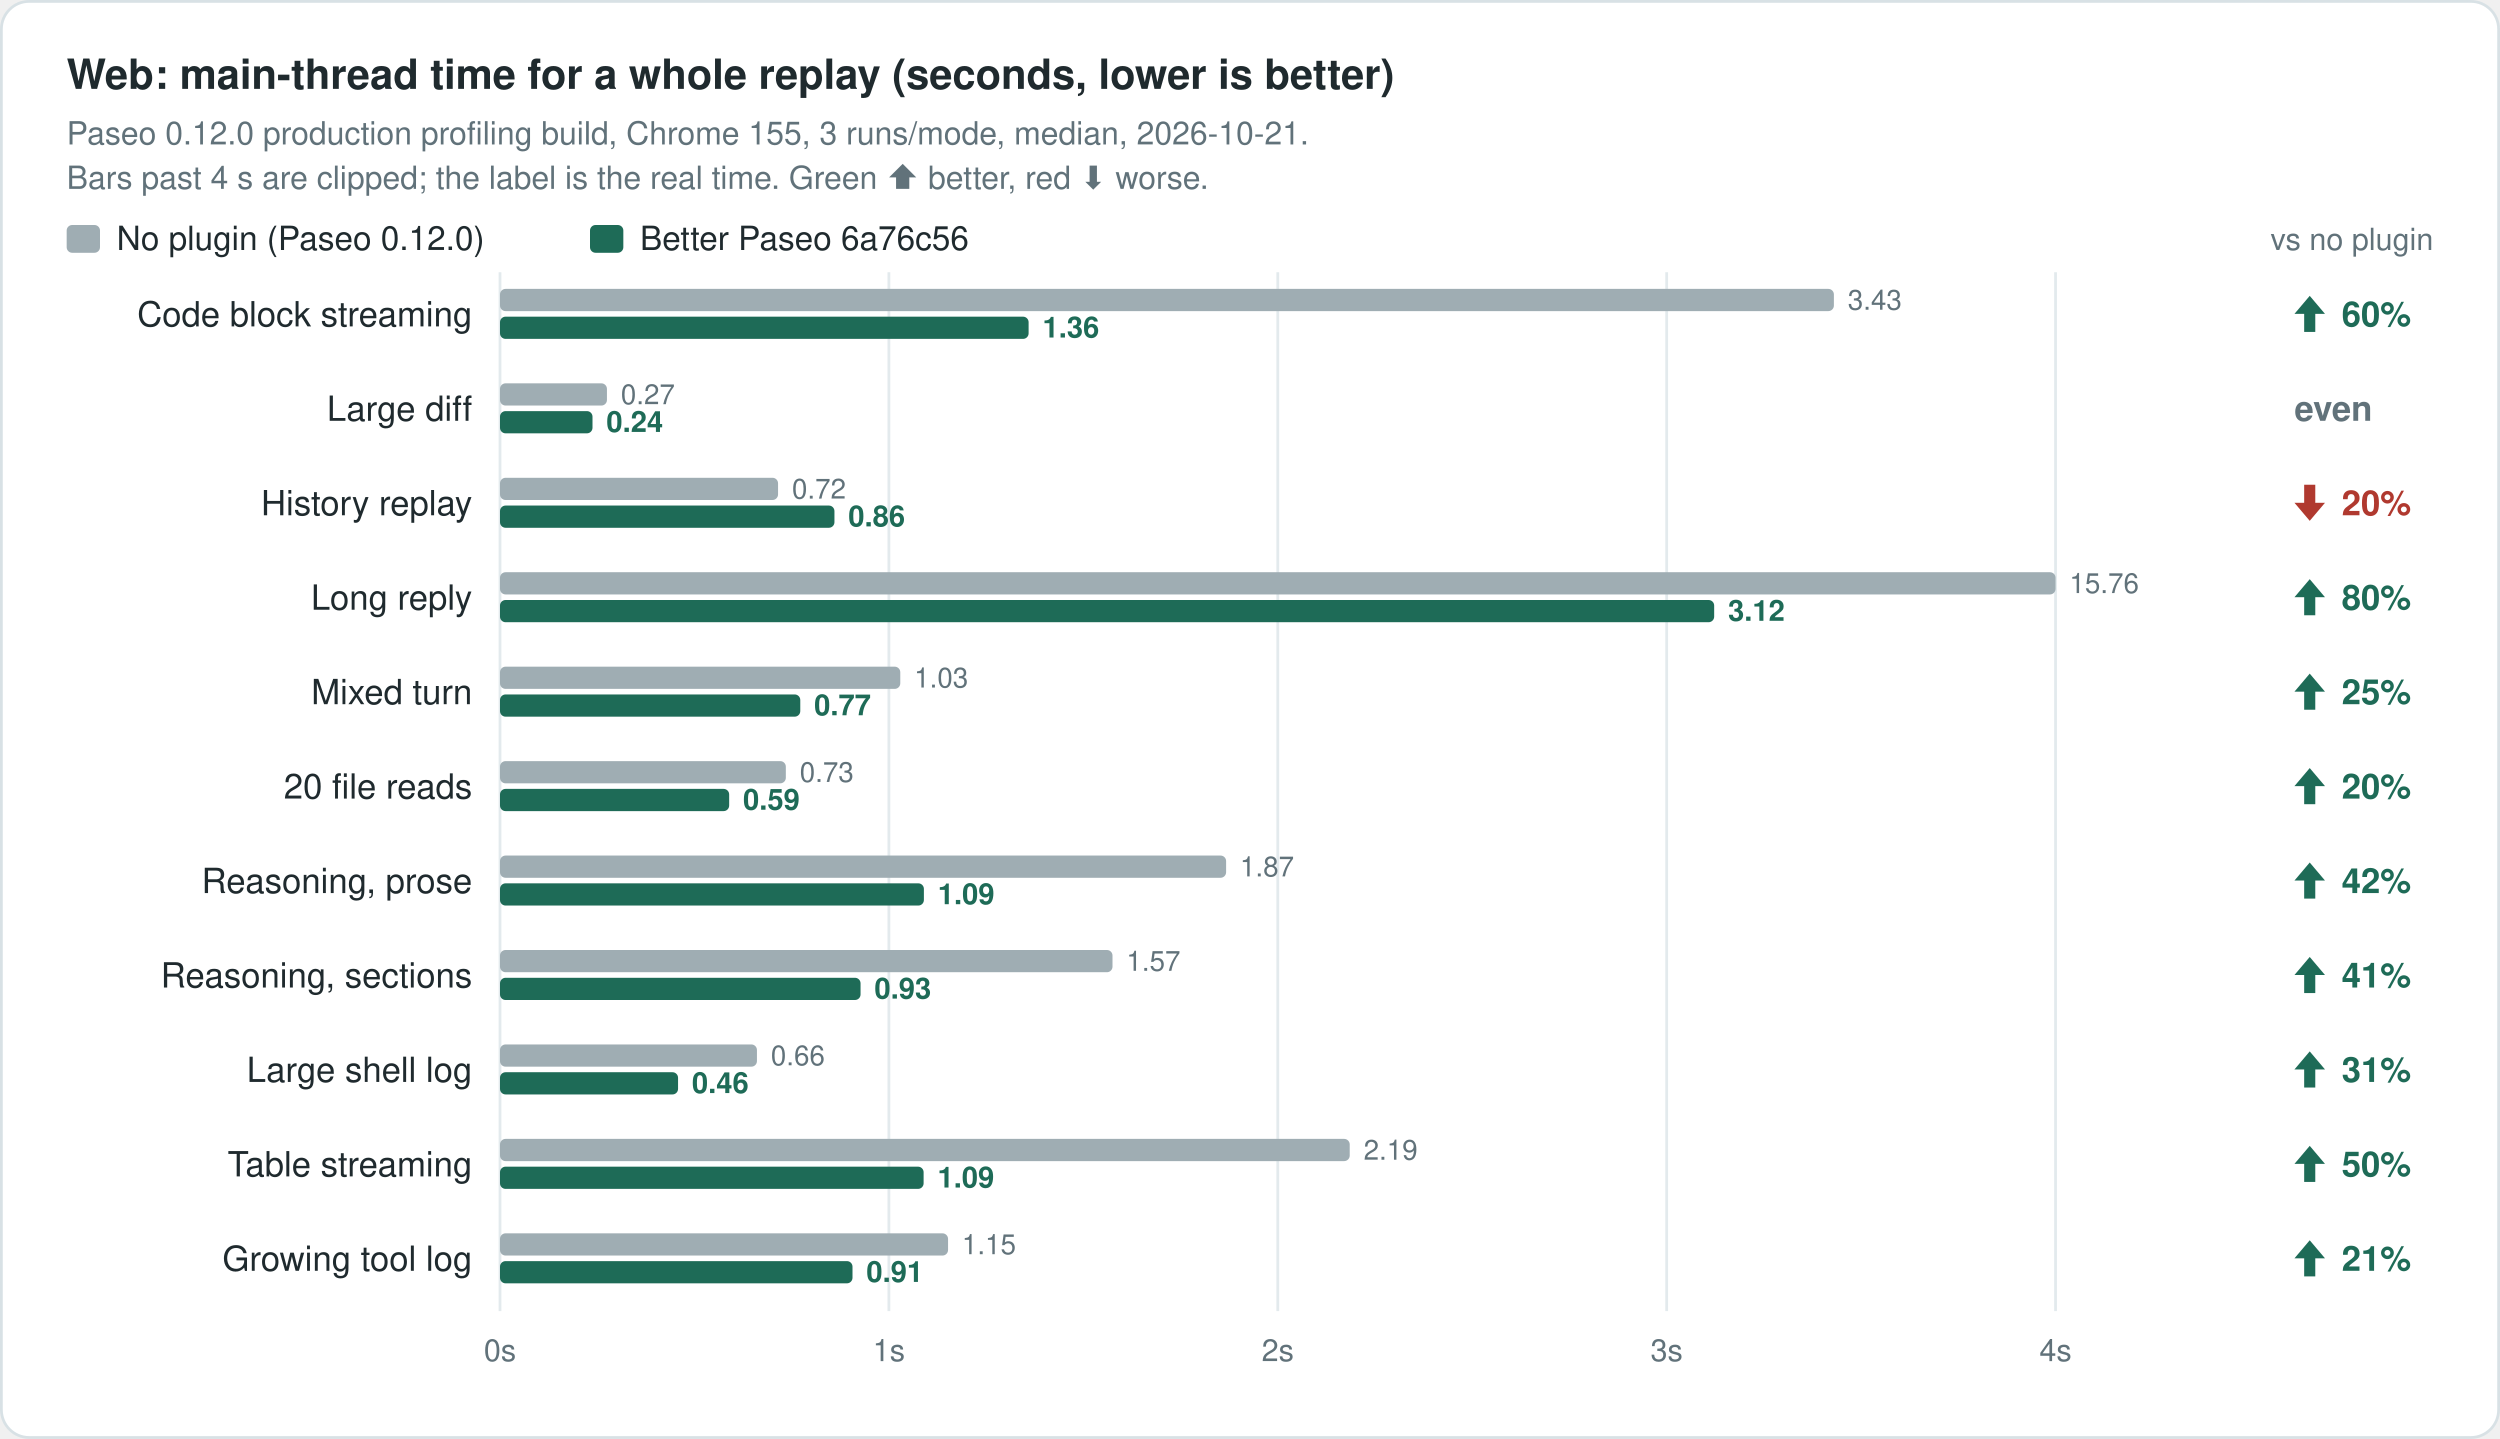
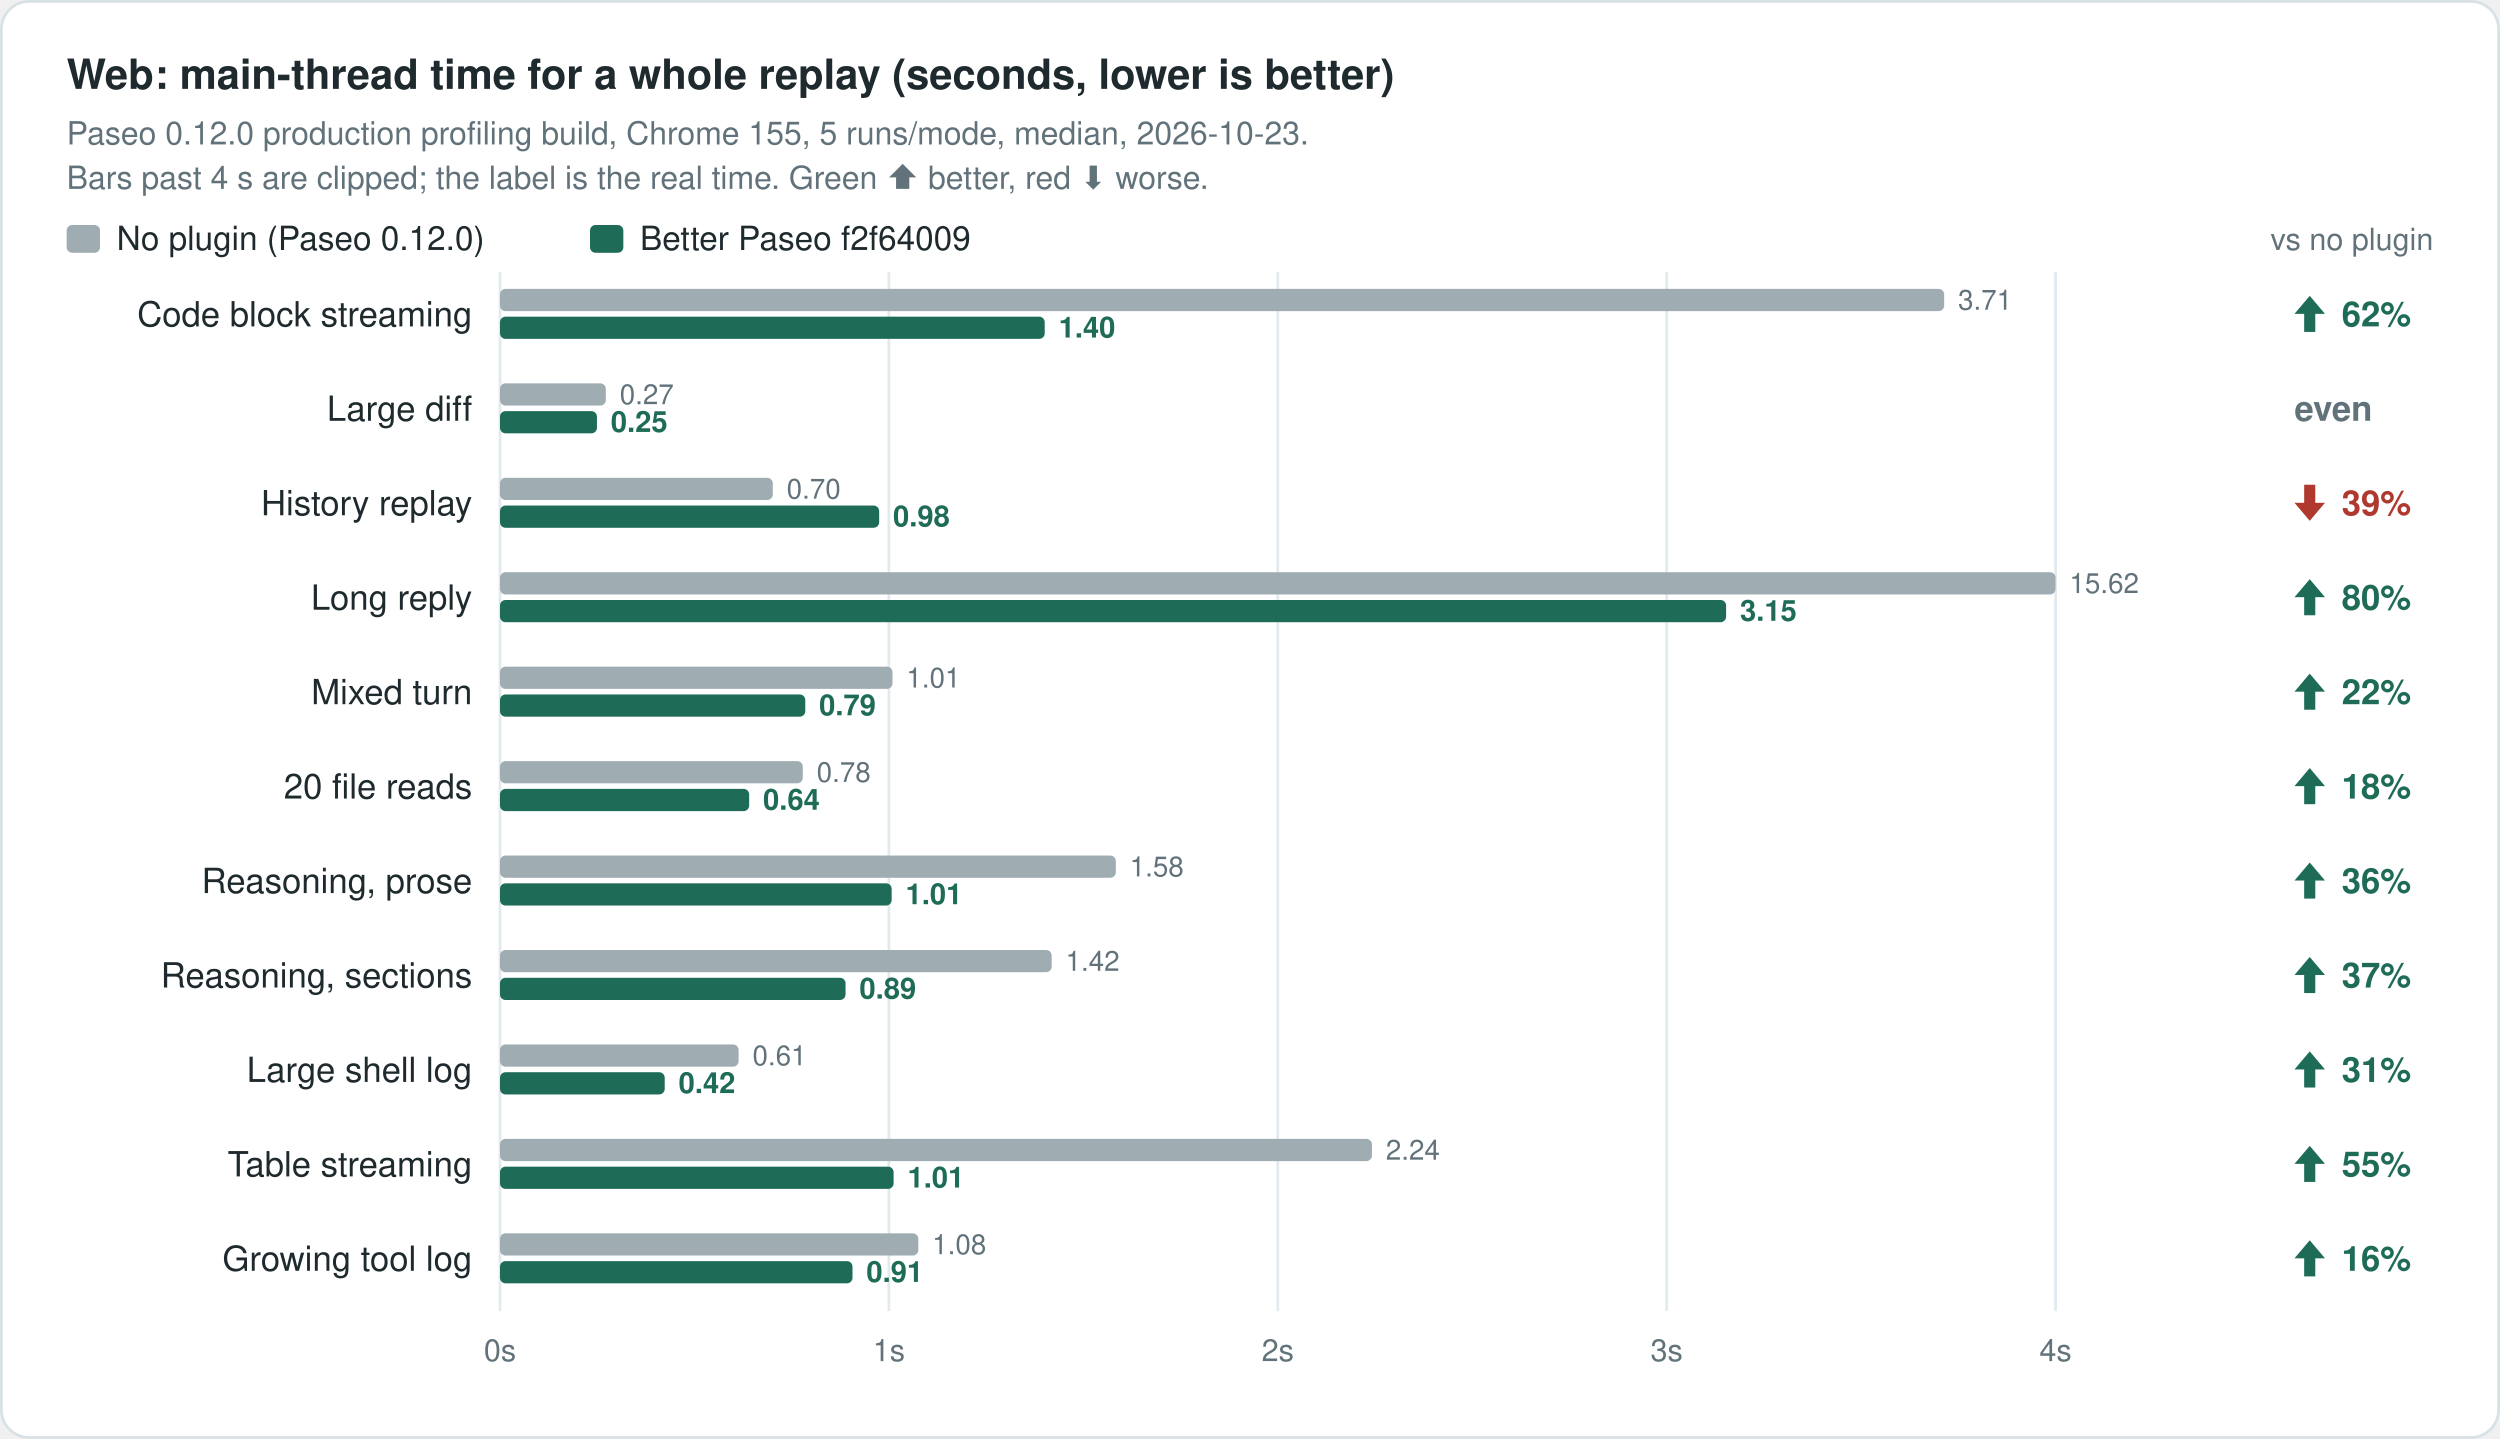
<svg xmlns="http://www.w3.org/2000/svg" viewBox="0 0 900 518" width="900" height="518" role="img">
  <rect x="0.5" y="0.5" width="899" height="517" rx="10" fill="#ffffff" stroke="#d8e1e5" />
  <text x="24.0" y="32.0" text-anchor="start" fill="#1f2a2e" font-size="15" font-weight="600" font-family="-apple-system, BlinkMacSystemFont, 'Segoe UI', Helvetica, Arial, sans-serif">Web: main-thread time for a whole replay (seconds, lower is better)</text>
-   <text x="24.0" y="52.0" text-anchor="start" fill="#61727a" font-size="11.5" font-weight="400" font-family="-apple-system, BlinkMacSystemFont, 'Segoe UI', Helvetica, Arial, sans-serif">Paseo 0.12.0 production profiling build, Chrome 155, 3 runs/mode, median, 2026-10-21.</text>
+   <text x="24.0" y="52.0" text-anchor="start" fill="#61727a" font-size="11.5" font-weight="400" font-family="-apple-system, BlinkMacSystemFont, 'Segoe UI', Helvetica, Arial, sans-serif">Paseo 0.12.0 production profiling build, Chrome 155, 5 runs/mode, median, 2026-10-23.</text>
  <text x="24.0" y="68.0" text-anchor="start" fill="#61727a" font-size="11.5" font-weight="400" font-family="-apple-system, BlinkMacSystemFont, 'Segoe UI', Helvetica, Arial, sans-serif">Bars past 4 s are clipped; the label is the real time. Green ⬆ better, red ⬇ worse.</text>
  <rect x="24.0" y="81.0" width="12.0" height="10" rx="2" fill="#9fadb3" />
  <text x="42.0" y="90.0" text-anchor="start" fill="#1f2a2e" font-size="12" font-weight="400" font-family="-apple-system, BlinkMacSystemFont, 'Segoe UI', Helvetica, Arial, sans-serif">No plugin (Paseo 0.12.0)</text>
  <rect x="212.4" y="81.0" width="12.0" height="10" rx="2" fill="#1e6b57" />
-   <text x="230.4" y="90.0" text-anchor="start" fill="#1f2a2e" font-size="12" font-weight="400" font-family="-apple-system, BlinkMacSystemFont, 'Segoe UI', Helvetica, Arial, sans-serif">Better Paseo 6a76c56</text>
+   <text x="230.4" y="90.0" text-anchor="start" fill="#1f2a2e" font-size="12" font-weight="400" font-family="-apple-system, BlinkMacSystemFont, 'Segoe UI', Helvetica, Arial, sans-serif">Better Paseo f2f64009</text>
  <text x="876.0" y="90.0" text-anchor="end" fill="#61727a" font-size="11" font-weight="400" font-family="-apple-system, BlinkMacSystemFont, 'Segoe UI', Helvetica, Arial, sans-serif">vs no plugin</text>
  <line x1="180.0" y1="98" x2="180.0" y2="472" stroke="#e3eaed" stroke-width="1" />
  <text x="180.0" y="490.0" text-anchor="middle" fill="#61727a" font-size="11" font-weight="400" font-family="-apple-system, BlinkMacSystemFont, 'Segoe UI', Helvetica, Arial, sans-serif">0s</text>
  <line x1="320.0" y1="98" x2="320.0" y2="472" stroke="#e3eaed" stroke-width="1" />
  <text x="320.0" y="490.0" text-anchor="middle" fill="#61727a" font-size="11" font-weight="400" font-family="-apple-system, BlinkMacSystemFont, 'Segoe UI', Helvetica, Arial, sans-serif">1s</text>
  <line x1="460.0" y1="98" x2="460.0" y2="472" stroke="#e3eaed" stroke-width="1" />
  <text x="460.0" y="490.0" text-anchor="middle" fill="#61727a" font-size="11" font-weight="400" font-family="-apple-system, BlinkMacSystemFont, 'Segoe UI', Helvetica, Arial, sans-serif">2s</text>
  <line x1="600.0" y1="98" x2="600.0" y2="472" stroke="#e3eaed" stroke-width="1" />
  <text x="600.0" y="490.0" text-anchor="middle" fill="#61727a" font-size="11" font-weight="400" font-family="-apple-system, BlinkMacSystemFont, 'Segoe UI', Helvetica, Arial, sans-serif">3s</text>
  <line x1="740.0" y1="98" x2="740.0" y2="472" stroke="#e3eaed" stroke-width="1" />
  <text x="740.0" y="490.0" text-anchor="middle" fill="#61727a" font-size="11" font-weight="400" font-family="-apple-system, BlinkMacSystemFont, 'Segoe UI', Helvetica, Arial, sans-serif">4s</text>
  <text x="170.0" y="117.5" text-anchor="end" fill="#1f2a2e" font-size="12.5" font-weight="400" font-family="-apple-system, BlinkMacSystemFont, 'Segoe UI', Helvetica, Arial, sans-serif">Code block streaming</text>
-   <rect x="180.0" y="104.0" width="480.2" height="8" rx="2" fill="#9fadb3" />
-   <text x="665.2" y="111.5" text-anchor="start" fill="#61727a" font-size="10" font-weight="400" font-family="-apple-system, BlinkMacSystemFont, 'Segoe UI', Helvetica, Arial, sans-serif">3.43</text>
-   <rect x="180.0" y="114.0" width="190.3" height="8" rx="2" fill="#1e6b57" />
-   <text x="375.3" y="121.5" text-anchor="start" fill="#1e6b57" font-size="10.5" font-weight="600" font-family="-apple-system, BlinkMacSystemFont, 'Segoe UI', Helvetica, Arial, sans-serif">1.36</text>
+   <rect x="180.0" y="104.0" width="519.9" height="8" rx="2" fill="#9fadb3" />
+   <text x="704.9" y="111.5" text-anchor="start" fill="#61727a" font-size="10" font-weight="400" font-family="-apple-system, BlinkMacSystemFont, 'Segoe UI', Helvetica, Arial, sans-serif">3.71</text>
+   <rect x="180.0" y="114.0" width="196.1" height="8" rx="2" fill="#1e6b57" />
+   <text x="381.1" y="121.5" text-anchor="start" fill="#1e6b57" font-size="10.5" font-weight="600" font-family="-apple-system, BlinkMacSystemFont, 'Segoe UI', Helvetica, Arial, sans-serif">1.40</text>
  <path fill="#1e6b57" d="M831.5,106.5 L837.0,113.0 L833.5,113.0 L833.5,119.5 L829.5,119.5 L829.5,113.0 L826.0,113.0 Z" />
-   <text x="843.0" y="117.5" text-anchor="start" fill="#1e6b57" font-size="12.5" font-weight="600" font-family="-apple-system, BlinkMacSystemFont, 'Segoe UI', Helvetica, Arial, sans-serif">60%</text>
+   <text x="843.0" y="117.5" text-anchor="start" fill="#1e6b57" font-size="12.5" font-weight="600" font-family="-apple-system, BlinkMacSystemFont, 'Segoe UI', Helvetica, Arial, sans-serif">62%</text>
  <text x="170.0" y="151.5" text-anchor="end" fill="#1f2a2e" font-size="12.5" font-weight="400" font-family="-apple-system, BlinkMacSystemFont, 'Segoe UI', Helvetica, Arial, sans-serif">Large diff</text>
-   <rect x="180.0" y="138.0" width="38.5" height="8" rx="2" fill="#9fadb3" />
-   <text x="223.5" y="145.5" text-anchor="start" fill="#61727a" font-size="10" font-weight="400" font-family="-apple-system, BlinkMacSystemFont, 'Segoe UI', Helvetica, Arial, sans-serif">0.27</text>
-   <rect x="180.0" y="148.0" width="33.3" height="8" rx="2" fill="#1e6b57" />
-   <text x="218.3" y="155.5" text-anchor="start" fill="#1e6b57" font-size="10.5" font-weight="600" font-family="-apple-system, BlinkMacSystemFont, 'Segoe UI', Helvetica, Arial, sans-serif">0.24</text>
+   <rect x="180.0" y="138.0" width="38.1" height="8" rx="2" fill="#9fadb3" />
+   <text x="223.1" y="145.5" text-anchor="start" fill="#61727a" font-size="10" font-weight="400" font-family="-apple-system, BlinkMacSystemFont, 'Segoe UI', Helvetica, Arial, sans-serif">0.27</text>
+   <rect x="180.0" y="148.0" width="34.9" height="8" rx="2" fill="#1e6b57" />
+   <text x="219.9" y="155.5" text-anchor="start" fill="#1e6b57" font-size="10.5" font-weight="600" font-family="-apple-system, BlinkMacSystemFont, 'Segoe UI', Helvetica, Arial, sans-serif">0.25</text>
  <text x="826.0" y="151.5" text-anchor="start" fill="#61727a" font-size="12.5" font-weight="600" font-family="-apple-system, BlinkMacSystemFont, 'Segoe UI', Helvetica, Arial, sans-serif">even</text>
  <text x="170.0" y="185.5" text-anchor="end" fill="#1f2a2e" font-size="12.5" font-weight="400" font-family="-apple-system, BlinkMacSystemFont, 'Segoe UI', Helvetica, Arial, sans-serif">History replay</text>
-   <rect x="180.0" y="172.0" width="100.1" height="8" rx="2" fill="#9fadb3" />
-   <text x="285.1" y="179.5" text-anchor="start" fill="#61727a" font-size="10" font-weight="400" font-family="-apple-system, BlinkMacSystemFont, 'Segoe UI', Helvetica, Arial, sans-serif">0.72</text>
-   <rect x="180.0" y="182.0" width="120.4" height="8" rx="2" fill="#1e6b57" />
-   <text x="305.4" y="189.5" text-anchor="start" fill="#1e6b57" font-size="10.5" font-weight="600" font-family="-apple-system, BlinkMacSystemFont, 'Segoe UI', Helvetica, Arial, sans-serif">0.86</text>
+   <rect x="180.0" y="172.0" width="98.2" height="8" rx="2" fill="#9fadb3" />
+   <text x="283.2" y="179.5" text-anchor="start" fill="#61727a" font-size="10" font-weight="400" font-family="-apple-system, BlinkMacSystemFont, 'Segoe UI', Helvetica, Arial, sans-serif">0.70</text>
+   <rect x="180.0" y="182.0" width="136.5" height="8" rx="2" fill="#1e6b57" />
+   <text x="321.5" y="189.5" text-anchor="start" fill="#1e6b57" font-size="10.5" font-weight="600" font-family="-apple-system, BlinkMacSystemFont, 'Segoe UI', Helvetica, Arial, sans-serif">0.98</text>
  <path fill="#b0392f" d="M831.5,187.5 L837.0,181.0 L833.5,181.0 L833.5,174.5 L829.5,174.5 L829.5,181.0 L826.0,181.0 Z" />
-   <text x="843.0" y="185.5" text-anchor="start" fill="#b0392f" font-size="12.5" font-weight="600" font-family="-apple-system, BlinkMacSystemFont, 'Segoe UI', Helvetica, Arial, sans-serif">20%</text>
+   <text x="843.0" y="185.5" text-anchor="start" fill="#b0392f" font-size="12.5" font-weight="600" font-family="-apple-system, BlinkMacSystemFont, 'Segoe UI', Helvetica, Arial, sans-serif">39%</text>
  <text x="170.0" y="219.5" text-anchor="end" fill="#1f2a2e" font-size="12.5" font-weight="400" font-family="-apple-system, BlinkMacSystemFont, 'Segoe UI', Helvetica, Arial, sans-serif">Long reply</text>
  <rect x="180.0" y="206.0" width="560.0" height="8" rx="2" fill="#9fadb3" />
-   <text x="745.0" y="213.5" text-anchor="start" fill="#61727a" font-size="10" font-weight="400" font-family="-apple-system, BlinkMacSystemFont, 'Segoe UI', Helvetica, Arial, sans-serif">15.76</text>
-   <rect x="180.0" y="216.0" width="437.1" height="8" rx="2" fill="#1e6b57" />
-   <text x="622.1" y="223.5" text-anchor="start" fill="#1e6b57" font-size="10.5" font-weight="600" font-family="-apple-system, BlinkMacSystemFont, 'Segoe UI', Helvetica, Arial, sans-serif">3.12</text>
+   <text x="745.0" y="213.5" text-anchor="start" fill="#61727a" font-size="10" font-weight="400" font-family="-apple-system, BlinkMacSystemFont, 'Segoe UI', Helvetica, Arial, sans-serif">15.62</text>
+   <rect x="180.0" y="216.0" width="441.4" height="8" rx="2" fill="#1e6b57" />
+   <text x="626.4" y="223.5" text-anchor="start" fill="#1e6b57" font-size="10.5" font-weight="600" font-family="-apple-system, BlinkMacSystemFont, 'Segoe UI', Helvetica, Arial, sans-serif">3.15</text>
  <path fill="#1e6b57" d="M831.5,208.5 L837.0,215.0 L833.5,215.0 L833.5,221.5 L829.5,221.5 L829.5,215.0 L826.0,215.0 Z" />
  <text x="843.0" y="219.5" text-anchor="start" fill="#1e6b57" font-size="12.5" font-weight="600" font-family="-apple-system, BlinkMacSystemFont, 'Segoe UI', Helvetica, Arial, sans-serif">80%</text>
  <text x="170.0" y="253.5" text-anchor="end" fill="#1f2a2e" font-size="12.5" font-weight="400" font-family="-apple-system, BlinkMacSystemFont, 'Segoe UI', Helvetica, Arial, sans-serif">Mixed turn</text>
-   <rect x="180.0" y="240.0" width="144.1" height="8" rx="2" fill="#9fadb3" />
-   <text x="329.1" y="247.5" text-anchor="start" fill="#61727a" font-size="10" font-weight="400" font-family="-apple-system, BlinkMacSystemFont, 'Segoe UI', Helvetica, Arial, sans-serif">1.03</text>
-   <rect x="180.0" y="250.0" width="108.1" height="8" rx="2" fill="#1e6b57" />
-   <text x="293.1" y="257.5" text-anchor="start" fill="#1e6b57" font-size="10.5" font-weight="600" font-family="-apple-system, BlinkMacSystemFont, 'Segoe UI', Helvetica, Arial, sans-serif">0.77</text>
+   <rect x="180.0" y="240.0" width="141.3" height="8" rx="2" fill="#9fadb3" />
+   <text x="326.3" y="247.5" text-anchor="start" fill="#61727a" font-size="10" font-weight="400" font-family="-apple-system, BlinkMacSystemFont, 'Segoe UI', Helvetica, Arial, sans-serif">1.01</text>
+   <rect x="180.0" y="250.0" width="109.9" height="8" rx="2" fill="#1e6b57" />
+   <text x="294.9" y="257.5" text-anchor="start" fill="#1e6b57" font-size="10.5" font-weight="600" font-family="-apple-system, BlinkMacSystemFont, 'Segoe UI', Helvetica, Arial, sans-serif">0.79</text>
  <path fill="#1e6b57" d="M831.5,242.5 L837.0,249.0 L833.5,249.0 L833.5,255.5 L829.5,255.5 L829.5,249.0 L826.0,249.0 Z" />
-   <text x="843.0" y="253.5" text-anchor="start" fill="#1e6b57" font-size="12.5" font-weight="600" font-family="-apple-system, BlinkMacSystemFont, 'Segoe UI', Helvetica, Arial, sans-serif">25%</text>
+   <text x="843.0" y="253.5" text-anchor="start" fill="#1e6b57" font-size="12.5" font-weight="600" font-family="-apple-system, BlinkMacSystemFont, 'Segoe UI', Helvetica, Arial, sans-serif">22%</text>
  <text x="170.0" y="287.5" text-anchor="end" fill="#1f2a2e" font-size="12.5" font-weight="400" font-family="-apple-system, BlinkMacSystemFont, 'Segoe UI', Helvetica, Arial, sans-serif">20 file reads</text>
-   <rect x="180.0" y="274.0" width="102.9" height="8" rx="2" fill="#9fadb3" />
-   <text x="287.9" y="281.5" text-anchor="start" fill="#61727a" font-size="10" font-weight="400" font-family="-apple-system, BlinkMacSystemFont, 'Segoe UI', Helvetica, Arial, sans-serif">0.73</text>
-   <rect x="180.0" y="284.0" width="82.5" height="8" rx="2" fill="#1e6b57" />
-   <text x="267.5" y="291.5" text-anchor="start" fill="#1e6b57" font-size="10.5" font-weight="600" font-family="-apple-system, BlinkMacSystemFont, 'Segoe UI', Helvetica, Arial, sans-serif">0.59</text>
+   <rect x="180.0" y="274.0" width="109.0" height="8" rx="2" fill="#9fadb3" />
+   <text x="294.0" y="281.5" text-anchor="start" fill="#61727a" font-size="10" font-weight="400" font-family="-apple-system, BlinkMacSystemFont, 'Segoe UI', Helvetica, Arial, sans-serif">0.78</text>
+   <rect x="180.0" y="284.0" width="89.7" height="8" rx="2" fill="#1e6b57" />
+   <text x="274.7" y="291.5" text-anchor="start" fill="#1e6b57" font-size="10.5" font-weight="600" font-family="-apple-system, BlinkMacSystemFont, 'Segoe UI', Helvetica, Arial, sans-serif">0.64</text>
  <path fill="#1e6b57" d="M831.5,276.5 L837.0,283.0 L833.5,283.0 L833.5,289.5 L829.5,289.5 L829.5,283.0 L826.0,283.0 Z" />
-   <text x="843.0" y="287.5" text-anchor="start" fill="#1e6b57" font-size="12.5" font-weight="600" font-family="-apple-system, BlinkMacSystemFont, 'Segoe UI', Helvetica, Arial, sans-serif">20%</text>
+   <text x="843.0" y="287.5" text-anchor="start" fill="#1e6b57" font-size="12.5" font-weight="600" font-family="-apple-system, BlinkMacSystemFont, 'Segoe UI', Helvetica, Arial, sans-serif">18%</text>
  <text x="170.0" y="321.5" text-anchor="end" fill="#1f2a2e" font-size="12.5" font-weight="400" font-family="-apple-system, BlinkMacSystemFont, 'Segoe UI', Helvetica, Arial, sans-serif">Reasoning, prose</text>
-   <rect x="180.0" y="308.0" width="261.4" height="8" rx="2" fill="#9fadb3" />
-   <text x="446.4" y="315.5" text-anchor="start" fill="#61727a" font-size="10" font-weight="400" font-family="-apple-system, BlinkMacSystemFont, 'Segoe UI', Helvetica, Arial, sans-serif">1.87</text>
-   <rect x="180.0" y="318.0" width="152.6" height="8" rx="2" fill="#1e6b57" />
-   <text x="337.6" y="325.5" text-anchor="start" fill="#1e6b57" font-size="10.5" font-weight="600" font-family="-apple-system, BlinkMacSystemFont, 'Segoe UI', Helvetica, Arial, sans-serif">1.09</text>
+   <rect x="180.0" y="308.0" width="221.7" height="8" rx="2" fill="#9fadb3" />
+   <text x="406.7" y="315.5" text-anchor="start" fill="#61727a" font-size="10" font-weight="400" font-family="-apple-system, BlinkMacSystemFont, 'Segoe UI', Helvetica, Arial, sans-serif">1.58</text>
+   <rect x="180.0" y="318.0" width="141.0" height="8" rx="2" fill="#1e6b57" />
+   <text x="326.0" y="325.5" text-anchor="start" fill="#1e6b57" font-size="10.5" font-weight="600" font-family="-apple-system, BlinkMacSystemFont, 'Segoe UI', Helvetica, Arial, sans-serif">1.01</text>
  <path fill="#1e6b57" d="M831.5,310.5 L837.0,317.0 L833.5,317.0 L833.5,323.5 L829.5,323.5 L829.5,317.0 L826.0,317.0 Z" />
-   <text x="843.0" y="321.5" text-anchor="start" fill="#1e6b57" font-size="12.5" font-weight="600" font-family="-apple-system, BlinkMacSystemFont, 'Segoe UI', Helvetica, Arial, sans-serif">42%</text>
+   <text x="843.0" y="321.5" text-anchor="start" fill="#1e6b57" font-size="12.5" font-weight="600" font-family="-apple-system, BlinkMacSystemFont, 'Segoe UI', Helvetica, Arial, sans-serif">36%</text>
  <text x="170.0" y="355.5" text-anchor="end" fill="#1f2a2e" font-size="12.5" font-weight="400" font-family="-apple-system, BlinkMacSystemFont, 'Segoe UI', Helvetica, Arial, sans-serif">Reasoning, sections</text>
-   <rect x="180.0" y="342.0" width="220.5" height="8" rx="2" fill="#9fadb3" />
-   <text x="405.5" y="349.5" text-anchor="start" fill="#61727a" font-size="10" font-weight="400" font-family="-apple-system, BlinkMacSystemFont, 'Segoe UI', Helvetica, Arial, sans-serif">1.57</text>
-   <rect x="180.0" y="352.0" width="129.8" height="8" rx="2" fill="#1e6b57" />
-   <text x="314.8" y="359.5" text-anchor="start" fill="#1e6b57" font-size="10.5" font-weight="600" font-family="-apple-system, BlinkMacSystemFont, 'Segoe UI', Helvetica, Arial, sans-serif">0.93</text>
+   <rect x="180.0" y="342.0" width="198.6" height="8" rx="2" fill="#9fadb3" />
+   <text x="383.6" y="349.5" text-anchor="start" fill="#61727a" font-size="10" font-weight="400" font-family="-apple-system, BlinkMacSystemFont, 'Segoe UI', Helvetica, Arial, sans-serif">1.42</text>
+   <rect x="180.0" y="352.0" width="124.4" height="8" rx="2" fill="#1e6b57" />
+   <text x="309.4" y="359.5" text-anchor="start" fill="#1e6b57" font-size="10.5" font-weight="600" font-family="-apple-system, BlinkMacSystemFont, 'Segoe UI', Helvetica, Arial, sans-serif">0.89</text>
  <path fill="#1e6b57" d="M831.5,344.5 L837.0,351.0 L833.5,351.0 L833.5,357.5 L829.5,357.5 L829.5,351.0 L826.0,351.0 Z" />
-   <text x="843.0" y="355.5" text-anchor="start" fill="#1e6b57" font-size="12.5" font-weight="600" font-family="-apple-system, BlinkMacSystemFont, 'Segoe UI', Helvetica, Arial, sans-serif">41%</text>
+   <text x="843.0" y="355.5" text-anchor="start" fill="#1e6b57" font-size="12.5" font-weight="600" font-family="-apple-system, BlinkMacSystemFont, 'Segoe UI', Helvetica, Arial, sans-serif">37%</text>
  <text x="170.0" y="389.5" text-anchor="end" fill="#1f2a2e" font-size="12.5" font-weight="400" font-family="-apple-system, BlinkMacSystemFont, 'Segoe UI', Helvetica, Arial, sans-serif">Large shell log</text>
-   <rect x="180.0" y="376.0" width="92.5" height="8" rx="2" fill="#9fadb3" />
-   <text x="277.5" y="383.5" text-anchor="start" fill="#61727a" font-size="10" font-weight="400" font-family="-apple-system, BlinkMacSystemFont, 'Segoe UI', Helvetica, Arial, sans-serif">0.66</text>
-   <rect x="180.0" y="386.0" width="64.1" height="8" rx="2" fill="#1e6b57" />
-   <text x="249.1" y="393.5" text-anchor="start" fill="#1e6b57" font-size="10.5" font-weight="600" font-family="-apple-system, BlinkMacSystemFont, 'Segoe UI', Helvetica, Arial, sans-serif">0.46</text>
+   <rect x="180.0" y="376.0" width="85.9" height="8" rx="2" fill="#9fadb3" />
+   <text x="270.9" y="383.5" text-anchor="start" fill="#61727a" font-size="10" font-weight="400" font-family="-apple-system, BlinkMacSystemFont, 'Segoe UI', Helvetica, Arial, sans-serif">0.61</text>
+   <rect x="180.0" y="386.0" width="59.3" height="8" rx="2" fill="#1e6b57" />
+   <text x="244.3" y="393.5" text-anchor="start" fill="#1e6b57" font-size="10.5" font-weight="600" font-family="-apple-system, BlinkMacSystemFont, 'Segoe UI', Helvetica, Arial, sans-serif">0.42</text>
  <path fill="#1e6b57" d="M831.5,378.5 L837.0,385.0 L833.5,385.0 L833.5,391.5 L829.5,391.5 L829.5,385.0 L826.0,385.0 Z" />
  <text x="843.0" y="389.5" text-anchor="start" fill="#1e6b57" font-size="12.5" font-weight="600" font-family="-apple-system, BlinkMacSystemFont, 'Segoe UI', Helvetica, Arial, sans-serif">31%</text>
  <text x="170.0" y="423.5" text-anchor="end" fill="#1f2a2e" font-size="12.5" font-weight="400" font-family="-apple-system, BlinkMacSystemFont, 'Segoe UI', Helvetica, Arial, sans-serif">Table streaming</text>
-   <rect x="180.0" y="410.0" width="305.9" height="8" rx="2" fill="#9fadb3" />
-   <text x="490.9" y="417.5" text-anchor="start" fill="#61727a" font-size="10" font-weight="400" font-family="-apple-system, BlinkMacSystemFont, 'Segoe UI', Helvetica, Arial, sans-serif">2.19</text>
-   <rect x="180.0" y="420.0" width="152.5" height="8" rx="2" fill="#1e6b57" />
-   <text x="337.5" y="427.5" text-anchor="start" fill="#1e6b57" font-size="10.5" font-weight="600" font-family="-apple-system, BlinkMacSystemFont, 'Segoe UI', Helvetica, Arial, sans-serif">1.09</text>
+   <rect x="180.0" y="410.0" width="313.9" height="8" rx="2" fill="#9fadb3" />
+   <text x="498.9" y="417.5" text-anchor="start" fill="#61727a" font-size="10" font-weight="400" font-family="-apple-system, BlinkMacSystemFont, 'Segoe UI', Helvetica, Arial, sans-serif">2.24</text>
+   <rect x="180.0" y="420.0" width="141.7" height="8" rx="2" fill="#1e6b57" />
+   <text x="326.7" y="427.5" text-anchor="start" fill="#1e6b57" font-size="10.5" font-weight="600" font-family="-apple-system, BlinkMacSystemFont, 'Segoe UI', Helvetica, Arial, sans-serif">1.01</text>
  <path fill="#1e6b57" d="M831.5,412.5 L837.0,419.0 L833.5,419.0 L833.5,425.5 L829.5,425.5 L829.5,419.0 L826.0,419.0 Z" />
-   <text x="843.0" y="423.5" text-anchor="start" fill="#1e6b57" font-size="12.5" font-weight="600" font-family="-apple-system, BlinkMacSystemFont, 'Segoe UI', Helvetica, Arial, sans-serif">50%</text>
+   <text x="843.0" y="423.5" text-anchor="start" fill="#1e6b57" font-size="12.5" font-weight="600" font-family="-apple-system, BlinkMacSystemFont, 'Segoe UI', Helvetica, Arial, sans-serif">55%</text>
  <text x="170.0" y="457.5" text-anchor="end" fill="#1f2a2e" font-size="12.5" font-weight="400" font-family="-apple-system, BlinkMacSystemFont, 'Segoe UI', Helvetica, Arial, sans-serif">Growing tool log</text>
-   <rect x="180.0" y="444.0" width="161.3" height="8" rx="2" fill="#9fadb3" />
-   <text x="346.3" y="451.5" text-anchor="start" fill="#61727a" font-size="10" font-weight="400" font-family="-apple-system, BlinkMacSystemFont, 'Segoe UI', Helvetica, Arial, sans-serif">1.15</text>
+   <rect x="180.0" y="444.0" width="150.6" height="8" rx="2" fill="#9fadb3" />
+   <text x="335.6" y="451.5" text-anchor="start" fill="#61727a" font-size="10" font-weight="400" font-family="-apple-system, BlinkMacSystemFont, 'Segoe UI', Helvetica, Arial, sans-serif">1.08</text>
  <rect x="180.0" y="454.0" width="126.9" height="8" rx="2" fill="#1e6b57" />
  <text x="311.9" y="461.5" text-anchor="start" fill="#1e6b57" font-size="10.5" font-weight="600" font-family="-apple-system, BlinkMacSystemFont, 'Segoe UI', Helvetica, Arial, sans-serif">0.91</text>
  <path fill="#1e6b57" d="M831.5,446.5 L837.0,453.0 L833.5,453.0 L833.5,459.5 L829.5,459.5 L829.5,453.0 L826.0,453.0 Z" />
-   <text x="843.0" y="457.5" text-anchor="start" fill="#1e6b57" font-size="12.5" font-weight="600" font-family="-apple-system, BlinkMacSystemFont, 'Segoe UI', Helvetica, Arial, sans-serif">21%</text>
+   <text x="843.0" y="457.5" text-anchor="start" fill="#1e6b57" font-size="12.5" font-weight="600" font-family="-apple-system, BlinkMacSystemFont, 'Segoe UI', Helvetica, Arial, sans-serif">16%</text>
</svg>
